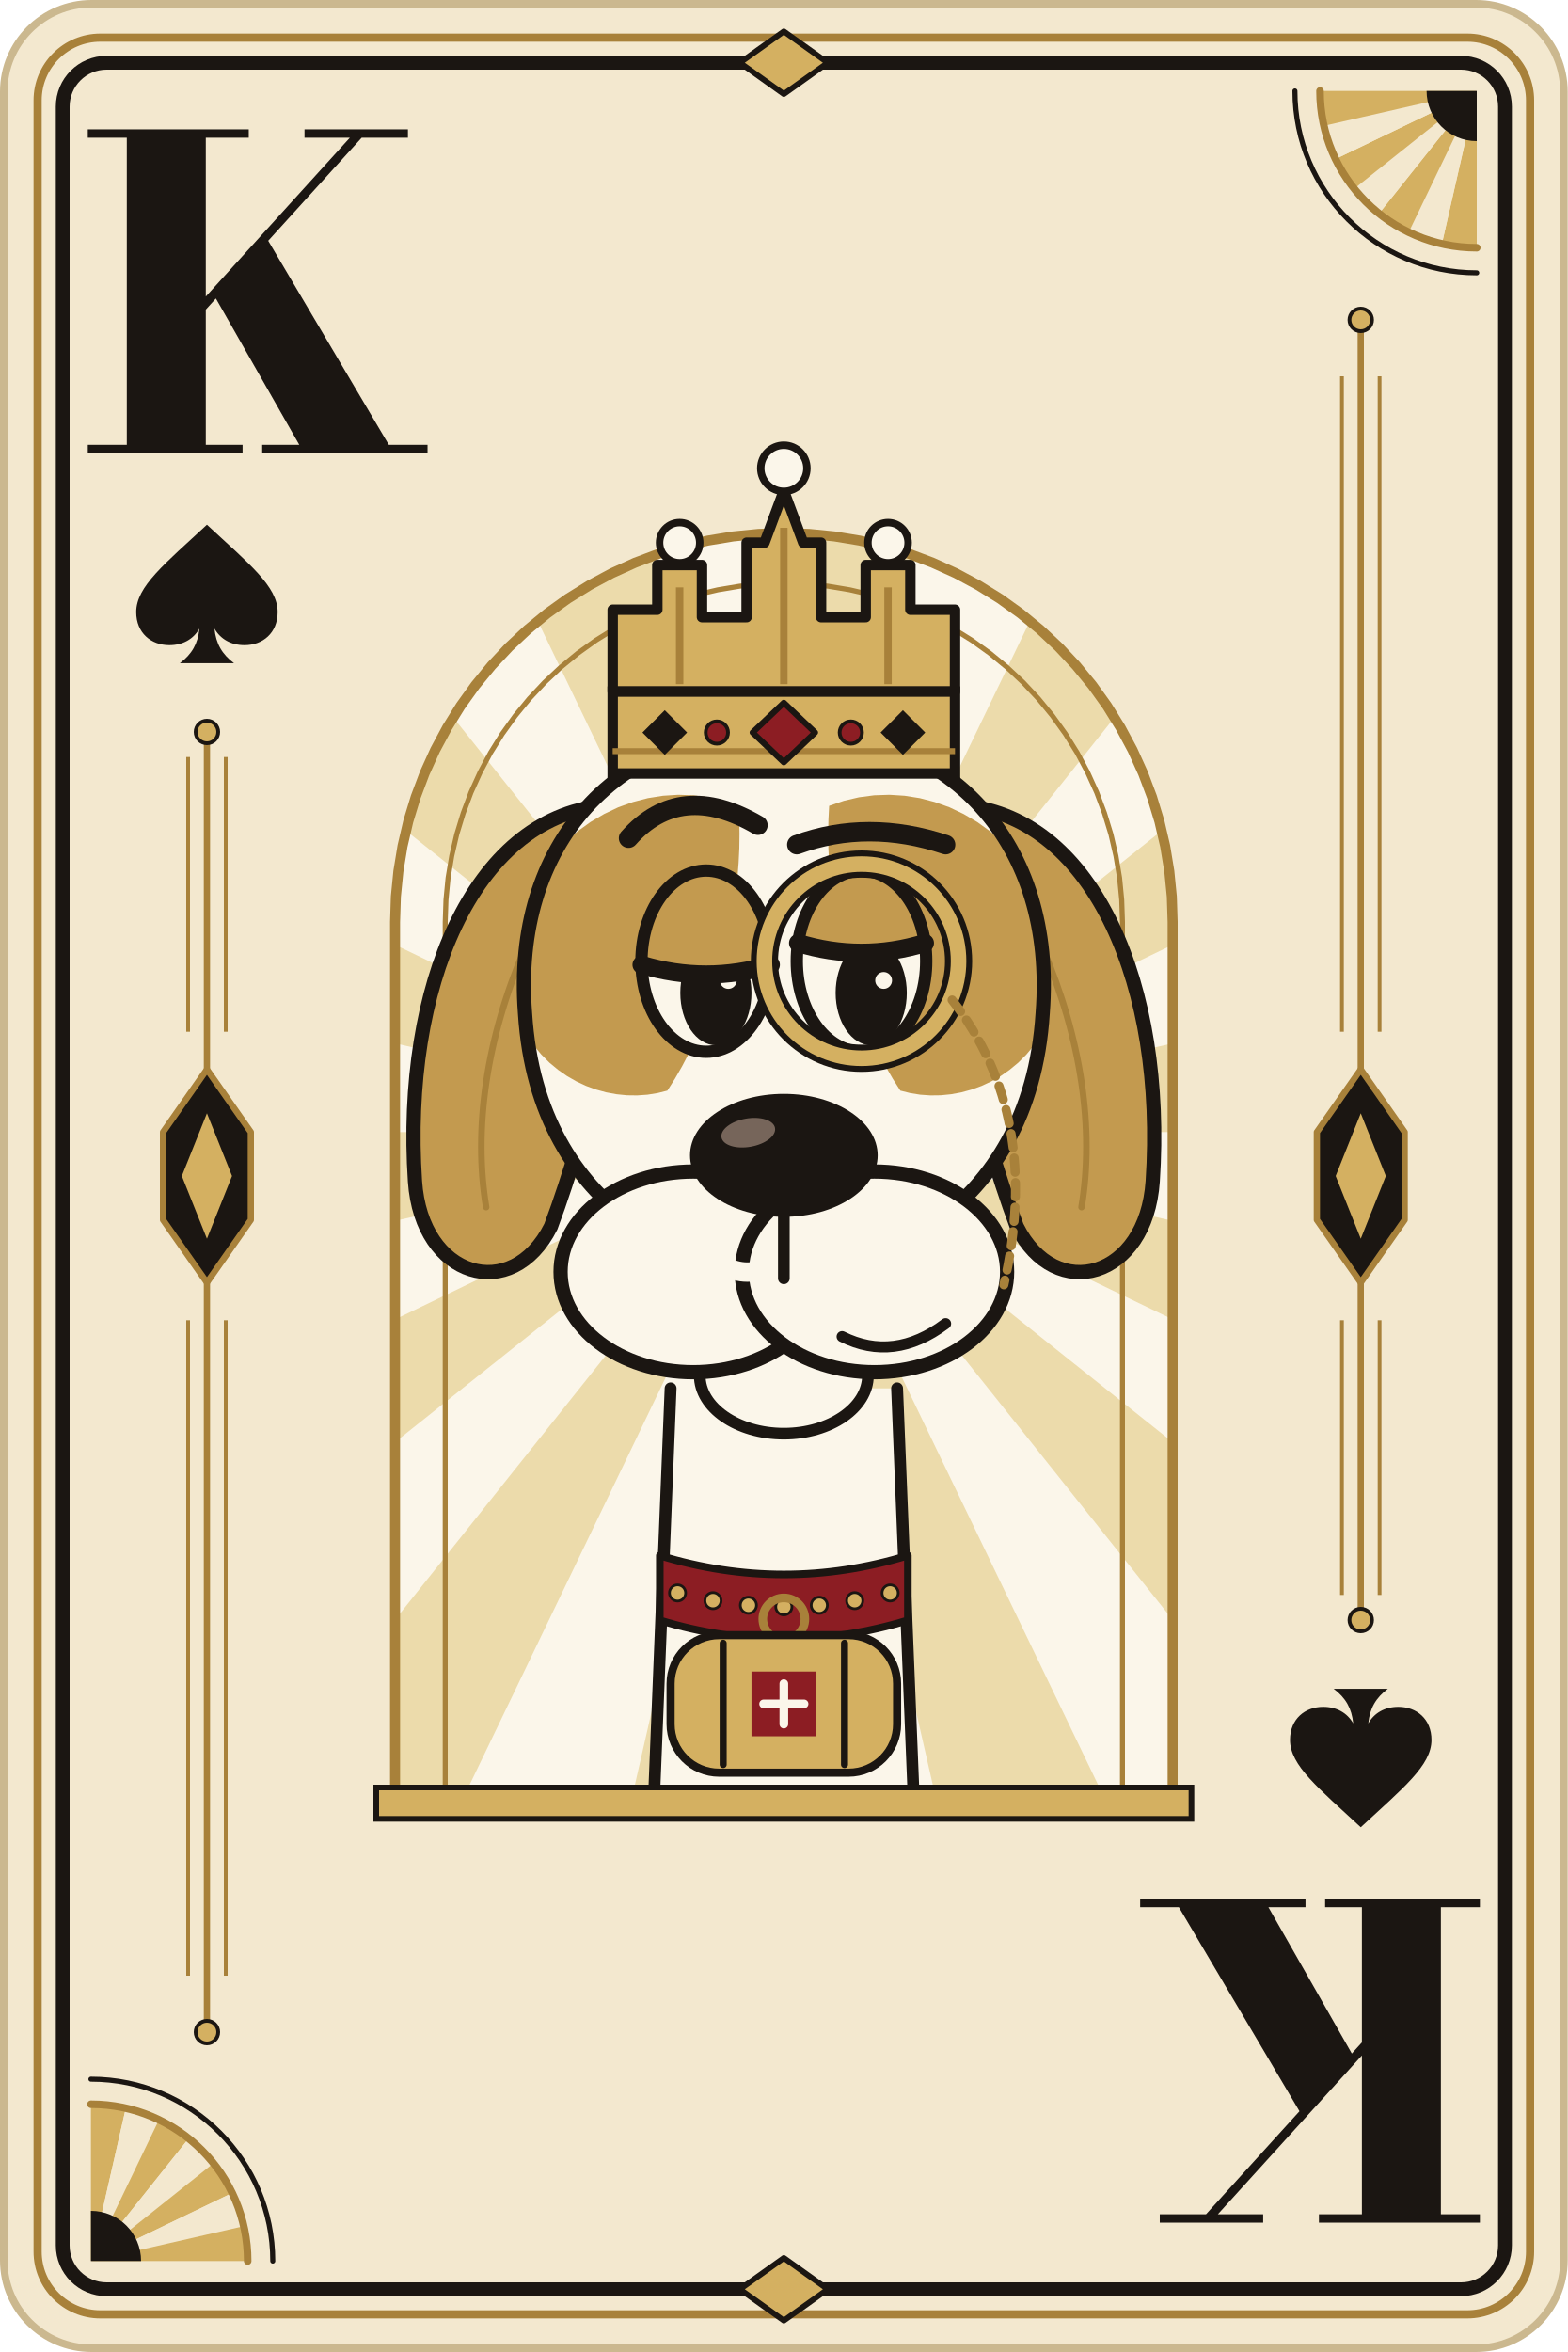
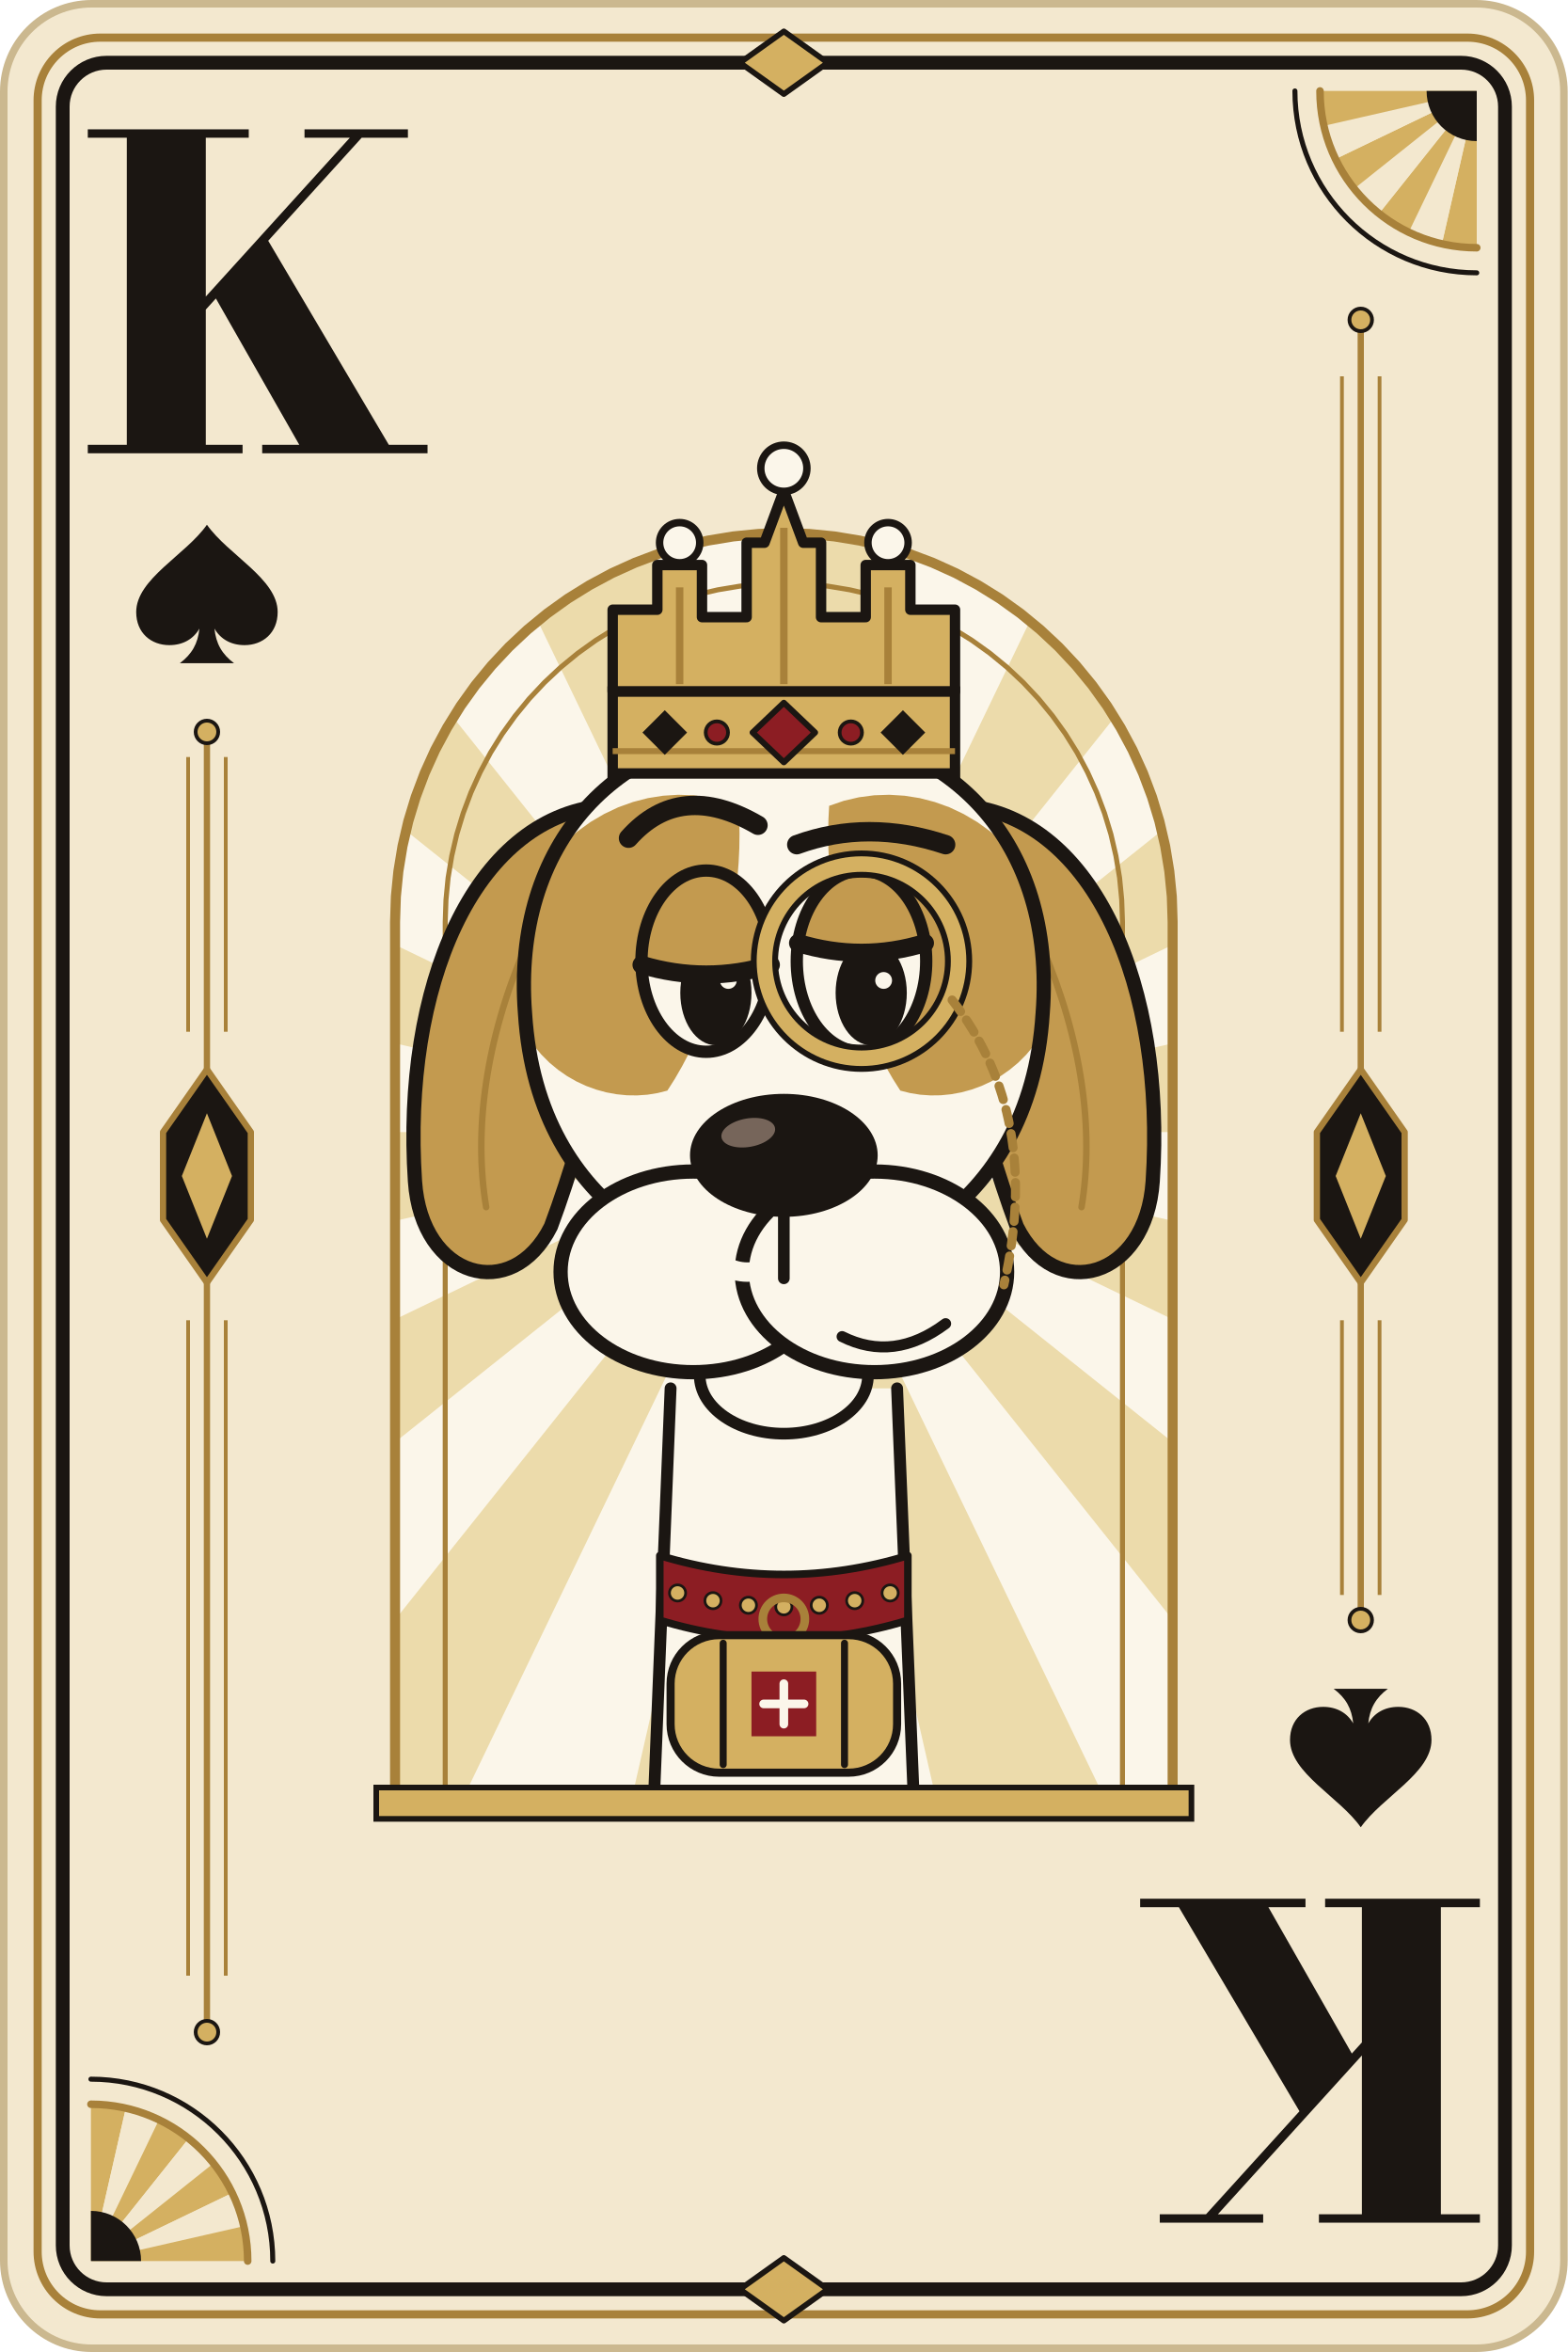
<svg xmlns="http://www.w3.org/2000/svg" viewBox="0 0 250 375" width="300" height="450" role="img" aria-label="King of spades">
  <rect x="0.6" y="0.6" width="248.8" height="373.8" rx="14" fill="#f3e8cf" stroke="#cbb88f" stroke-width="1.2" />
  <rect x="6" y="6" width="238" height="363" rx="10" fill="none" stroke="#a8813a" stroke-width="1.3" />
  <rect x="10" y="10" width="230" height="355" rx="7" fill="none" stroke="#1b1612" stroke-width="2.2" />
  <path d="M125,5 L132,10 L125,15 L118,10 Z" fill="#d4b061" stroke="#1b1612" stroke-width="0.9" stroke-linejoin="round" stroke-linecap="round" />
  <path d="M125,360 L132,365 L125,370 L118,365 Z" fill="#d4b061" stroke="#1b1612" stroke-width="0.9" stroke-linejoin="round" stroke-linecap="round" />
  <g class="rank" transform="translate(21.99 20.62) scale(1.7) translate(-21.99 -20.62)">
    <path d="M23 42.21 41.87 21.41H37.62V20.62H47.32V21.41H42.98L24.11 42.21ZM17.29 51V50.21H20.95V21.41H17.29V20.62H32.39V21.41H28.36V50.21H31.81V51ZM33.65 51V50.21H37.13L28.99 35.93L33.93 30.59L45.53 50.21H49.16V51Z" fill="#1b1612" />
  </g>
  <g transform="translate(33 94.7) scale(0.24) translate(-50 -50)">
-     <path d="M50,4 C78,30 97,45 97,62 C97,76 87,84 75,84 C66,84 59,80 55,73 C56,83 60,90 68,96 L32,96 C40,90 44,83 45,73 C41,80 34,84 25,84 C13,84 3,76 3,62 C3,45 22,30 50,4 Z" fill="#1b1612" />
+     <path d="M50,4 C64,24 97,40 97,62 C97,76 87,84 75,84 C66,84 59,80 55,73 C56,83 60,90 68,96 L32,96 C40,90 44,83 45,73 C41,80 34,84 25,84 C13,84 3,76 3,62 C3,40 36,24 50,4 Z" fill="#1b1612" />
  </g>
  <line x1="33" y1="117.7" x2="33" y2="172.5" stroke="#a8813a" stroke-width="1" />
  <line x1="33" y1="202.5" x2="33" y2="323" stroke="#a8813a" stroke-width="1" />
  <line x1="30" y1="120.7" x2="30" y2="164.5" stroke="#a8813a" stroke-width="0.6" />
  <line x1="30" y1="210.5" x2="30" y2="315" stroke="#a8813a" stroke-width="0.6" />
  <line x1="36" y1="120.7" x2="36" y2="164.5" stroke="#a8813a" stroke-width="0.6" />
  <line x1="36" y1="210.5" x2="36" y2="315" stroke="#a8813a" stroke-width="0.6" />
  <circle cx="33" cy="116.7" r="1.8" fill="#d4b061" stroke="#1b1612" stroke-width="0.6" stroke-linejoin="round" stroke-linecap="round" />
  <circle cx="33" cy="324" r="1.8" fill="#d4b061" stroke="#1b1612" stroke-width="0.6" stroke-linejoin="round" stroke-linecap="round" />
  <path d="M33,170.5 L40,180.5 L40,194.5 L33,204.5 L26,194.5 L26,180.5 Z" fill="#1b1612" stroke="#a8813a" stroke-width="1" stroke-linejoin="round" stroke-linecap="round" />
  <path d="M33,177.5 L37,187.5 L33,197.5 L29,187.5 Z" fill="#d4b061" />
  <path d="M14.5,360.5 L14.5,335.5 L15.9,335.54 L17.3,335.66 L18.69,335.85 L20.06,336.13 Z" fill="#d4b061" />
  <path d="M14.5,360.5 L20.06,336.13 L21.42,336.48 L22.76,336.9 L24.07,337.4 L25.35,337.98 Z" fill="#f3e8cf" />
  <path d="M14.5,360.5 L25.35,337.98 L26.59,338.62 L27.8,339.33 L28.97,340.11 L30.09,340.95 Z" fill="#d4b061" />
  <path d="M14.5,360.5 L30.09,340.95 L31.16,341.86 L32.18,342.82 L33.14,343.84 L34.05,344.91 Z" fill="#f3e8cf" />
  <path d="M14.5,360.5 L34.05,344.91 L34.89,346.03 L35.67,347.2 L36.38,348.41 L37.02,349.65 Z" fill="#d4b061" />
  <path d="M14.5,360.5 L37.02,349.65 L37.6,350.93 L38.1,352.24 L38.52,353.58 L38.87,354.94 Z" fill="#f3e8cf" />
  <path d="M14.5,360.5 L38.87,354.94 L39.15,356.31 L39.34,357.7 L39.46,359.1 L39.5,360.5 Z" fill="#d4b061" />
  <path d="M14.5,335.5 A25,25 0 0 1 39.5,360.5" fill="none" stroke="#a8813a" stroke-width="1.2" stroke-linejoin="round" stroke-linecap="round" />
  <path d="M14.5,331.5 A29,29 0 0 1 43.5,360.5" fill="none" stroke="#1b1612" stroke-width="0.8" stroke-linejoin="round" stroke-linecap="round" />
  <path d="M14.5,352.5 A8,8 0 0 1 22.5,360.5 L14.5,360.5 Z" fill="#1b1612" />
  <g transform="rotate(180 125 187.5)">
    <g class="rank" transform="translate(21.99 20.62) scale(1.7) translate(-21.99 -20.62)">
      <path d="M23 42.21 41.87 21.41H37.62V20.62H47.32V21.41H42.98L24.11 42.21ZM17.29 51V50.21H20.95V21.41H17.29V20.62H32.39V21.41H28.36V50.21H31.81V51ZM33.65 51V50.21H37.13L28.99 35.93L33.93 30.59L45.53 50.21H49.16V51Z" fill="#1b1612" />
    </g>
    <g transform="translate(33 94.7) scale(0.24) translate(-50 -50)">
-       <path d="M50,4 C78,30 97,45 97,62 C97,76 87,84 75,84 C66,84 59,80 55,73 C56,83 60,90 68,96 L32,96 C40,90 44,83 45,73 C41,80 34,84 25,84 C13,84 3,76 3,62 C3,45 22,30 50,4 Z" fill="#1b1612" />
+       <path d="M50,4 C64,24 97,40 97,62 C97,76 87,84 75,84 C66,84 59,80 55,73 C56,83 60,90 68,96 L32,96 C40,90 44,83 45,73 C41,80 34,84 25,84 C13,84 3,76 3,62 C3,40 36,24 50,4 Z" fill="#1b1612" />
    </g>
    <line x1="33" y1="117.7" x2="33" y2="172.5" stroke="#a8813a" stroke-width="1" />
    <line x1="33" y1="202.5" x2="33" y2="323" stroke="#a8813a" stroke-width="1" />
    <line x1="30" y1="120.7" x2="30" y2="164.5" stroke="#a8813a" stroke-width="0.6" />
    <line x1="30" y1="210.5" x2="30" y2="315" stroke="#a8813a" stroke-width="0.6" />
    <line x1="36" y1="120.7" x2="36" y2="164.5" stroke="#a8813a" stroke-width="0.6" />
    <line x1="36" y1="210.5" x2="36" y2="315" stroke="#a8813a" stroke-width="0.6" />
    <circle cx="33" cy="116.7" r="1.8" fill="#d4b061" stroke="#1b1612" stroke-width="0.6" stroke-linejoin="round" stroke-linecap="round" />
    <circle cx="33" cy="324" r="1.8" fill="#d4b061" stroke="#1b1612" stroke-width="0.6" stroke-linejoin="round" stroke-linecap="round" />
    <path d="M33,170.5 L40,180.5 L40,194.5 L33,204.5 L26,194.5 L26,180.5 Z" fill="#1b1612" stroke="#a8813a" stroke-width="1" stroke-linejoin="round" stroke-linecap="round" />
    <path d="M33,177.5 L37,187.5 L33,197.5 L29,187.5 Z" fill="#d4b061" />
    <path d="M14.5,360.5 L14.5,335.5 L15.9,335.54 L17.3,335.66 L18.69,335.85 L20.06,336.13 Z" fill="#d4b061" />
    <path d="M14.5,360.5 L20.06,336.13 L21.42,336.48 L22.76,336.9 L24.07,337.4 L25.35,337.98 Z" fill="#f3e8cf" />
    <path d="M14.5,360.5 L25.35,337.98 L26.59,338.62 L27.8,339.33 L28.97,340.11 L30.09,340.95 Z" fill="#d4b061" />
    <path d="M14.5,360.5 L30.09,340.95 L31.16,341.86 L32.18,342.82 L33.14,343.84 L34.05,344.91 Z" fill="#f3e8cf" />
    <path d="M14.5,360.5 L34.05,344.91 L34.89,346.03 L35.67,347.2 L36.38,348.41 L37.02,349.65 Z" fill="#d4b061" />
    <path d="M14.5,360.5 L37.02,349.65 L37.6,350.93 L38.1,352.24 L38.52,353.58 L38.87,354.94 Z" fill="#f3e8cf" />
    <path d="M14.5,360.5 L38.87,354.94 L39.15,356.31 L39.34,357.7 L39.46,359.1 L39.5,360.5 Z" fill="#d4b061" />
    <path d="M14.5,335.5 A25,25 0 0 1 39.5,360.5" fill="none" stroke="#a8813a" stroke-width="1.2" stroke-linejoin="round" stroke-linecap="round" />
    <path d="M14.5,331.5 A29,29 0 0 1 43.5,360.5" fill="none" stroke="#1b1612" stroke-width="0.8" stroke-linejoin="round" stroke-linecap="round" />
    <path d="M14.5,352.5 A8,8 0 0 1 22.5,360.5 L14.5,360.5 Z" fill="#1b1612" />
  </g>
  <g transform="translate(0 12.5)">
    <path d="M63,272.5 L63,134.5 L63.13,130.45 L63.53,126.41 L64.19,122.4 L65.11,118.45 L66.29,114.57 L67.72,110.77 L69.39,107.08 L71.31,103.5 L73.45,100.05 L75.81,96.76 L78.39,93.62 L81.16,90.66 L84.12,87.89 L87.26,85.31 L90.55,82.95 L94,80.81 L97.58,78.89 L101.27,77.22 L105.07,75.79 L108.95,74.61 L112.9,73.69 L116.91,73.03 L120.95,72.63 L125,72.5 L129.05,72.63 L133.09,73.03 L137.1,73.69 L141.05,74.61 L144.93,75.79 L148.73,77.22 L152.42,78.89 L156,80.81 L159.45,82.95 L162.74,85.31 L165.88,87.89 L168.84,90.66 L171.61,93.62 L174.19,96.76 L176.55,100.05 L178.69,103.5 L180.61,107.08 L182.28,110.77 L183.71,114.57 L184.89,118.45 L185.81,122.4 L186.47,126.41 L186.87,130.45 L187,134.5 L187,272.5 Z" fill="#ecdbab" />
    <path d="M125,168 L187,182.15 L187,168 Z" fill="#fbf6ea" />
    <path d="M125,168 L187,217.44 L187,197.86 Z" fill="#fbf6ea" />
    <path d="M125,168 L175.32,272.5 L187,272.5 L187,245.75 Z" fill="#fbf6ea" />
    <path d="M125,168 L125,272.5 L148.85,272.5 Z" fill="#fbf6ea" />
    <path d="M125,168 L74.68,272.5 L101.15,272.5 Z" fill="#fbf6ea" />
    <path d="M125,168 L63,217.44 L63,245.75 Z" fill="#fbf6ea" />
    <path d="M125,168 L63,182.15 L63,197.86 Z" fill="#fbf6ea" />
    <path d="M125,168 L63,153.85 L63,168 Z" fill="#fbf6ea" />
    <path d="M125,168 L64.76,119.96 L64.19,122.4 L63.53,126.41 L63.13,130.45 L63,134.5 L63,138.14 Z" fill="#fbf6ea" />
    <path d="M125,168 L85.77,86.53 L84.12,87.89 L81.16,90.66 L78.39,93.62 L75.81,96.76 L73.45,100.05 L72.3,101.91 Z" fill="#fbf6ea" />
    <path d="M125,168 L125,72.5 L120.95,72.63 L116.91,73.03 L112.9,73.69 L108.95,74.61 L105.07,75.79 L104.04,76.18 Z" fill="#fbf6ea" />
    <path d="M125,168 L164.23,86.53 L162.74,85.31 L159.45,82.95 L156,80.81 L152.42,78.89 L148.73,77.22 L145.96,76.18 Z" fill="#fbf6ea" />
    <path d="M125,168 L185.24,119.96 L184.89,118.45 L183.71,114.57 L182.28,110.77 L180.61,107.08 L178.69,103.5 L177.7,101.91 Z" fill="#fbf6ea" />
    <path d="M125,168 L187,153.85 L187,138.14 Z" fill="#fbf6ea" />
    <path d="M71,272.5 L71,134.5 L71.12,130.97 L71.46,127.45 L72.04,123.97 L72.84,120.52 L73.87,117.14 L75.11,113.84 L76.57,110.62 L78.23,107.5 L80.1,104.5 L82.16,101.63 L84.4,98.9 L86.82,96.32 L89.4,93.9 L92.13,91.66 L95,89.6 L98,87.73 L101.12,86.07 L104.34,84.61 L107.64,83.37 L111.02,82.34 L114.47,81.54 L117.95,80.96 L121.47,80.62 L125,80.5 L128.53,80.62 L132.05,80.96 L135.53,81.54 L138.98,82.34 L142.36,83.37 L145.66,84.61 L148.88,86.07 L152,87.73 L155,89.6 L157.87,91.66 L160.6,93.9 L163.18,96.32 L165.6,98.9 L167.84,101.63 L169.9,104.5 L171.77,107.5 L173.43,110.62 L174.89,113.84 L176.13,117.14 L177.16,120.52 L177.96,123.97 L178.54,127.45 L178.88,130.97 L179,134.5 L179,272.5" fill="none" stroke="#a8813a" stroke-width="0.8" stroke-linejoin="round" stroke-linecap="round" />
    <path d="M63,272.5 L63,134.5 L63.13,130.45 L63.53,126.41 L64.19,122.4 L65.11,118.45 L66.29,114.57 L67.72,110.77 L69.39,107.08 L71.31,103.5 L73.45,100.05 L75.81,96.76 L78.39,93.62 L81.16,90.66 L84.12,87.89 L87.26,85.31 L90.55,82.95 L94,80.81 L97.58,78.89 L101.27,77.22 L105.07,75.79 L108.95,74.61 L112.9,73.69 L116.91,73.03 L120.95,72.63 L125,72.5 L129.05,72.63 L133.09,73.03 L137.1,73.69 L141.05,74.61 L144.93,75.79 L148.73,77.22 L152.42,78.89 L156,80.81 L159.45,82.95 L162.74,85.31 L165.88,87.89 L168.84,90.66 L171.61,93.62 L174.19,96.76 L176.55,100.05 L178.69,103.5 L180.61,107.08 L182.28,110.77 L183.71,114.57 L184.89,118.45 L185.81,122.4 L186.47,126.41 L186.87,130.45 L187,134.5 L187,272.5" fill="none" stroke="#a8813a" stroke-width="1.6" stroke-linejoin="round" stroke-linecap="round" />
    <g transform="translate(59.64 47.18) scale(0.86)">
      <path d="M55,188 L52,262 L100,262 L97,188 Z" fill="#fbf6ea" />
      <path d="M55,188 L52,262" fill="none" stroke="#1b1612" stroke-width="2.2" stroke-linejoin="round" stroke-linecap="round" />
      <path d="M97,188 L100,262" fill="none" stroke="#1b1612" stroke-width="2.2" stroke-linejoin="round" stroke-linecap="round" />
      <path d="M53,219 Q76,226 99,219 L99,231 Q76,238 53,231 Z" fill="#8c1d23" stroke="#1b1612" stroke-width="1.4" stroke-linejoin="round" stroke-linecap="round" />
      <circle cx="56.29" cy="225.93" r="1.5" fill="#d4b061" stroke="#1b1612" stroke-width="0.5" stroke-linejoin="round" stroke-linecap="round" />
      <circle cx="62.86" cy="227.36" r="1.5" fill="#d4b061" stroke="#1b1612" stroke-width="0.5" stroke-linejoin="round" stroke-linecap="round" />
      <circle cx="69.43" cy="228.21" r="1.5" fill="#d4b061" stroke="#1b1612" stroke-width="0.5" stroke-linejoin="round" stroke-linecap="round" />
      <circle cx="76" cy="228.5" r="1.5" fill="#d4b061" stroke="#1b1612" stroke-width="0.5" stroke-linejoin="round" stroke-linecap="round" />
      <circle cx="82.57" cy="228.21" r="1.5" fill="#d4b061" stroke="#1b1612" stroke-width="0.5" stroke-linejoin="round" stroke-linecap="round" />
      <circle cx="89.14" cy="227.36" r="1.5" fill="#d4b061" stroke="#1b1612" stroke-width="0.5" stroke-linejoin="round" stroke-linecap="round" />
      <circle cx="95.71" cy="225.93" r="1.5" fill="#d4b061" stroke="#1b1612" stroke-width="0.5" stroke-linejoin="round" stroke-linecap="round" />
      <g class="barrel" transform="translate(76 246.5) scale(1.5) translate(-76 -246.5)">
        <circle cx="76" cy="236" r="2.6" fill="none" stroke="#a8813a" stroke-width="1.07" stroke-linejoin="round" stroke-linecap="round" />
        <rect x="62" y="238" width="28" height="17" rx="6" fill="#d4b061" stroke="#1b1612" stroke-width="1" />
        <path d="M68.5,239 L68.5,254 M83.5,239 L83.5,254" fill="none" stroke="#1b1612" stroke-width="0.867" stroke-linejoin="round" stroke-linecap="round" />
        <rect x="72" y="242.5" width="8" height="8" fill="#8c1d23" />
        <path d="M76,244 L76,249 M73.5,246.5 L78.5,246.5" fill="none" stroke="#fbf6ea" stroke-width="1.07" stroke-linejoin="round" stroke-linecap="round" />
      </g>
      <g class="head" transform="translate(76 188) scale(1.2) translate(-76 -188)">
        <path d="M48,98 C28,100 17,126 19,156 C20,171 34,175 40,163 C46,147 51,124 58,103 Z" fill="#c39a4f" stroke="#1b1612" stroke-width="2.2" stroke-linejoin="round" stroke-linecap="round" />
        <path d="M36,120 C30,134 28,148 30,160" fill="none" stroke="#a8813a" stroke-width="1" stroke-linejoin="round" stroke-linecap="round" />
        <g transform="matrix(-1 0 0 1 152 0)">
          <path d="M48,98 C28,100 17,126 19,156 C20,171 34,175 40,163 C46,147 51,124 58,103 Z" fill="#c39a4f" stroke="#1b1612" stroke-width="2.2" stroke-linejoin="round" stroke-linecap="round" />
          <path d="M36,120 C30,134 28,148 30,160" fill="none" stroke="#a8813a" stroke-width="1" stroke-linejoin="round" stroke-linecap="round" />
        </g>
        <path d="M76,86 C102,86 118,104 116,130 C115,146 108,156 100,162 L52,162 C44,156 37,146 36,130 C34,104 50,86 76,86 Z" fill="#fbf6ea" />
        <path d="M37.39,135.07 L38.54,136.44 L39.78,137.68 L41.11,138.78 L42.5,139.75 L43.95,140.58 L45.46,141.28 L47,141.84 L48.57,142.27 L50.16,142.56 L51.75,142.72 L53.34,142.74 L54.92,142.63 L56.48,142.38 L58,142 L59.17,140.16 L60.28,138.23 L61.33,136.23 L62.31,134.16 L63.23,132.03 L64.09,129.85 L64.89,127.62 L65.62,125.36 L66.28,123.07 L66.88,120.75 L67.4,118.42 L67.86,116.08 L68.26,113.74 L68.58,111.41 L68.83,109.09 L69.01,106.8 L69.12,104.54 L69.15,102.31 L69.11,100.13 L69,98 L66.72,97.22 L64.4,96.68 L62.05,96.37 L59.69,96.29 L57.33,96.44 L54.99,96.81 L52.68,97.41 L50.42,98.22 L48.23,99.26 L46.12,100.5 L44.11,101.95 L42.22,103.62 L40.57,105.35 L40.17,106.07 L38.84,109.03 L37.75,112.16 L36.9,115.44 L36.29,118.87 L35.93,122.45 L35.83,126.16 L36,130 L36.19,132.36 L36.34,133.56 Z" fill="#c39a4f" fill-rule="evenodd" />
        <path d="M109.78,103.62 L107.89,101.95 L105.88,100.5 L103.77,99.26 L101.58,98.22 L99.32,97.41 L97.01,96.81 L94.67,96.44 L92.31,96.29 L89.95,96.37 L87.6,96.68 L85.28,97.22 L83,98 L82.89,100.13 L82.85,102.31 L82.88,104.54 L82.99,106.8 L83.17,109.09 L83.42,111.41 L83.74,113.74 L84.14,116.08 L84.6,118.42 L85.12,120.75 L85.72,123.07 L86.38,125.36 L87.11,127.62 L87.91,129.85 L88.77,132.03 L89.69,134.16 L90.67,136.23 L91.72,138.23 L92.83,140.16 L94,142 L95.52,142.38 L97.08,142.63 L98.66,142.74 L100.25,142.72 L101.84,142.56 L103.43,142.27 L105,141.84 L106.54,141.28 L108.05,140.58 L109.5,139.75 L110.89,138.78 L112.22,137.68 L113.46,136.44 L114.61,135.07 L115.66,133.56 L115.81,132.36 L116,130 L116.17,126.16 L116.07,122.45 L115.71,118.87 L115.1,115.44 L114.25,112.16 L113.16,109.03 L111.83,106.07 L111.43,105.35 Z" fill="#c39a4f" fill-rule="evenodd" />
        <path d="M76,86 C102,86 118,104 116,130 C115,146 108,156 100,162 L52,162 C44,156 37,146 36,130 C34,104 50,86 76,86 Z" fill="none" stroke="#1b1612" stroke-width="2.2" stroke-linejoin="round" stroke-linecap="round" />
        <ellipse cx="76" cy="186" rx="13" ry="9" fill="#fbf6ea" stroke="#1b1612" stroke-width="1.8" stroke-linejoin="round" stroke-linecap="round" />
        <ellipse cx="62" cy="170" rx="20.5" ry="15.5" fill="#fbf6ea" stroke="#1b1612" stroke-width="2.2" stroke-linejoin="round" stroke-linecap="round" />
        <ellipse cx="90" cy="170" rx="20.5" ry="15.5" fill="#fbf6ea" stroke="#1b1612" stroke-width="2.2" stroke-linejoin="round" stroke-linecap="round" />
        <path d="M60,163 C66,170 70,172 76,168 C82,172 86,170 92,163" fill="none" stroke="#fbf6ea" stroke-width="3" stroke-linejoin="round" stroke-linecap="round" />
        <path d="M76,159 L76,171" fill="none" stroke="#1b1612" stroke-width="1.8" stroke-linejoin="round" stroke-linecap="round" />
        <path d="M85,180 Q93,184 101,178" fill="none" stroke="#1b1612" stroke-width="1.7" stroke-linejoin="round" stroke-linecap="round" />
        <ellipse cx="76" cy="152" rx="14.5" ry="9.5" fill="#1b1612" />
        <ellipse cx="70.5" cy="148.5" rx="4.2" ry="2.2" transform="rotate(-10 70.5 148.5)" fill="#76655a" />
        <ellipse cx="64" cy="122" rx="10" ry="14" fill="#fbf6ea" />
        <ellipse cx="65.5" cy="126.9" rx="5.5" ry="8.09" fill="#1b1612" />
        <circle cx="67.42" cy="124.98" r="1.3" fill="#fbf6ea" />
        <path d="M54.01,122.56 A10,14 0 1 1 73.99,122.56 Q64,125.56 54.01,122.56 Z" fill="#c39a4f" />
        <ellipse cx="64" cy="122" rx="10" ry="14" fill="none" stroke="#1b1612" stroke-width="1.9" stroke-linejoin="round" stroke-linecap="round" />
        <path d="M54.01,122.56 Q64,125.56 73.99,122.56" fill="none" stroke="#1b1612" stroke-width="2.8" stroke-linejoin="round" stroke-linecap="round" />
        <ellipse cx="88" cy="122" rx="10" ry="14" fill="#fbf6ea" />
        <ellipse cx="89.5" cy="126.9" rx="5.5" ry="8.09" fill="#1b1612" />
        <circle cx="91.42" cy="124.98" r="1.3" fill="#fbf6ea" />
        <path d="M78.2,119.2 A10,14 0 0 1 97.8,119.2 Q88,122.2 78.2,119.2 Z" fill="#c39a4f" />
        <ellipse cx="88" cy="122" rx="10" ry="14" fill="none" stroke="#1b1612" stroke-width="1.9" stroke-linejoin="round" stroke-linecap="round" />
        <path d="M78.2,119.2 Q88,122.2 97.8,119.2" fill="none" stroke="#1b1612" stroke-width="2.8" stroke-linejoin="round" stroke-linecap="round" />
        <circle cx="88" cy="122" r="15" fill="none" stroke="#1b1612" stroke-width="4.2" stroke-linejoin="round" stroke-linecap="round" />
        <circle cx="88" cy="122" r="15" fill="none" stroke="#d4b061" stroke-width="2.4" stroke-linejoin="round" stroke-linecap="round" />
        <path d="M102,128 Q116,146 110,172" fill="none" stroke="#a8813a" stroke-width="1.4" stroke-linejoin="round" stroke-linecap="round" stroke-dasharray="2.2 1.6" />
        <path d="M52,103 Q60,94 72,101" fill="none" stroke="#1b1612" stroke-width="3" stroke-linejoin="round" stroke-linecap="round" />
        <path d="M78,104 Q89,100 101,104" fill="none" stroke="#1b1612" stroke-width="3" stroke-linejoin="round" stroke-linecap="round" />
        <g transform="translate(76 93) scale(1.15)">
          <path d="M-23,-11 L-23,-22 L-17,-22 L-17,-28 L-11,-28 L-11,-21 L-5,-21 L-5,-31 L-2.6,-31 L0,-38 L2.6,-31 L5,-31 L5,-21 L11,-21 L11,-28 L17,-28 L17,-22 L23,-22 L23,-11 Z" fill="#d4b061" stroke="#1b1612" stroke-width="1.4" stroke-linejoin="round" stroke-linecap="round" />
          <line x1="-14" y1="-25" x2="-14" y2="-12" stroke="#a8813a" stroke-width="1" />
          <line x1="14" y1="-25" x2="14" y2="-12" stroke="#a8813a" stroke-width="1" />
          <line x1="0" y1="-33" x2="0" y2="-12" stroke="#a8813a" stroke-width="1" />
          <rect x="-23" y="-11" width="46" height="11" fill="#d4b061" stroke="#1b1612" stroke-width="1.4" />
          <line x1="-23" y1="-3" x2="23" y2="-3" stroke="#a8813a" stroke-width="0.8" />
          <path d="M0,-9.5 L4.2,-5.5 L0,-1.5 L-4.2,-5.5 Z" fill="#8c1d23" stroke="#1b1612" stroke-width="0.8" stroke-linejoin="round" stroke-linecap="round" />
          <path d="M-16,-8.5 L-13,-5.5 L-16,-2.5 L-19,-5.5 Z" fill="#1b1612" />
          <path d="M16,-8.5 L19,-5.5 L16,-2.5 L13,-5.5 Z" fill="#1b1612" />
          <circle cx="-9" cy="-5.5" r="1.5" fill="#8c1d23" stroke="#1b1612" stroke-width="0.5" stroke-linejoin="round" stroke-linecap="round" />
          <circle cx="9" cy="-5.5" r="1.5" fill="#8c1d23" stroke="#1b1612" stroke-width="0.5" stroke-linejoin="round" stroke-linecap="round" />
          <circle cx="-14" cy="-31" r="2.7" fill="#fbf6ea" stroke="#1b1612" stroke-width="1" stroke-linejoin="round" stroke-linecap="round" />
          <circle cx="14" cy="-31" r="2.7" fill="#fbf6ea" stroke="#1b1612" stroke-width="1" stroke-linejoin="round" stroke-linecap="round" />
          <circle cx="0" cy="-41" r="3.1" fill="#fbf6ea" stroke="#1b1612" stroke-width="1" stroke-linejoin="round" stroke-linecap="round" />
        </g>
      </g>
    </g>
    <rect x="60" y="272.5" width="130" height="5" fill="#d4b061" stroke="#1b1612" stroke-width="0.9" />
  </g>
</svg>
